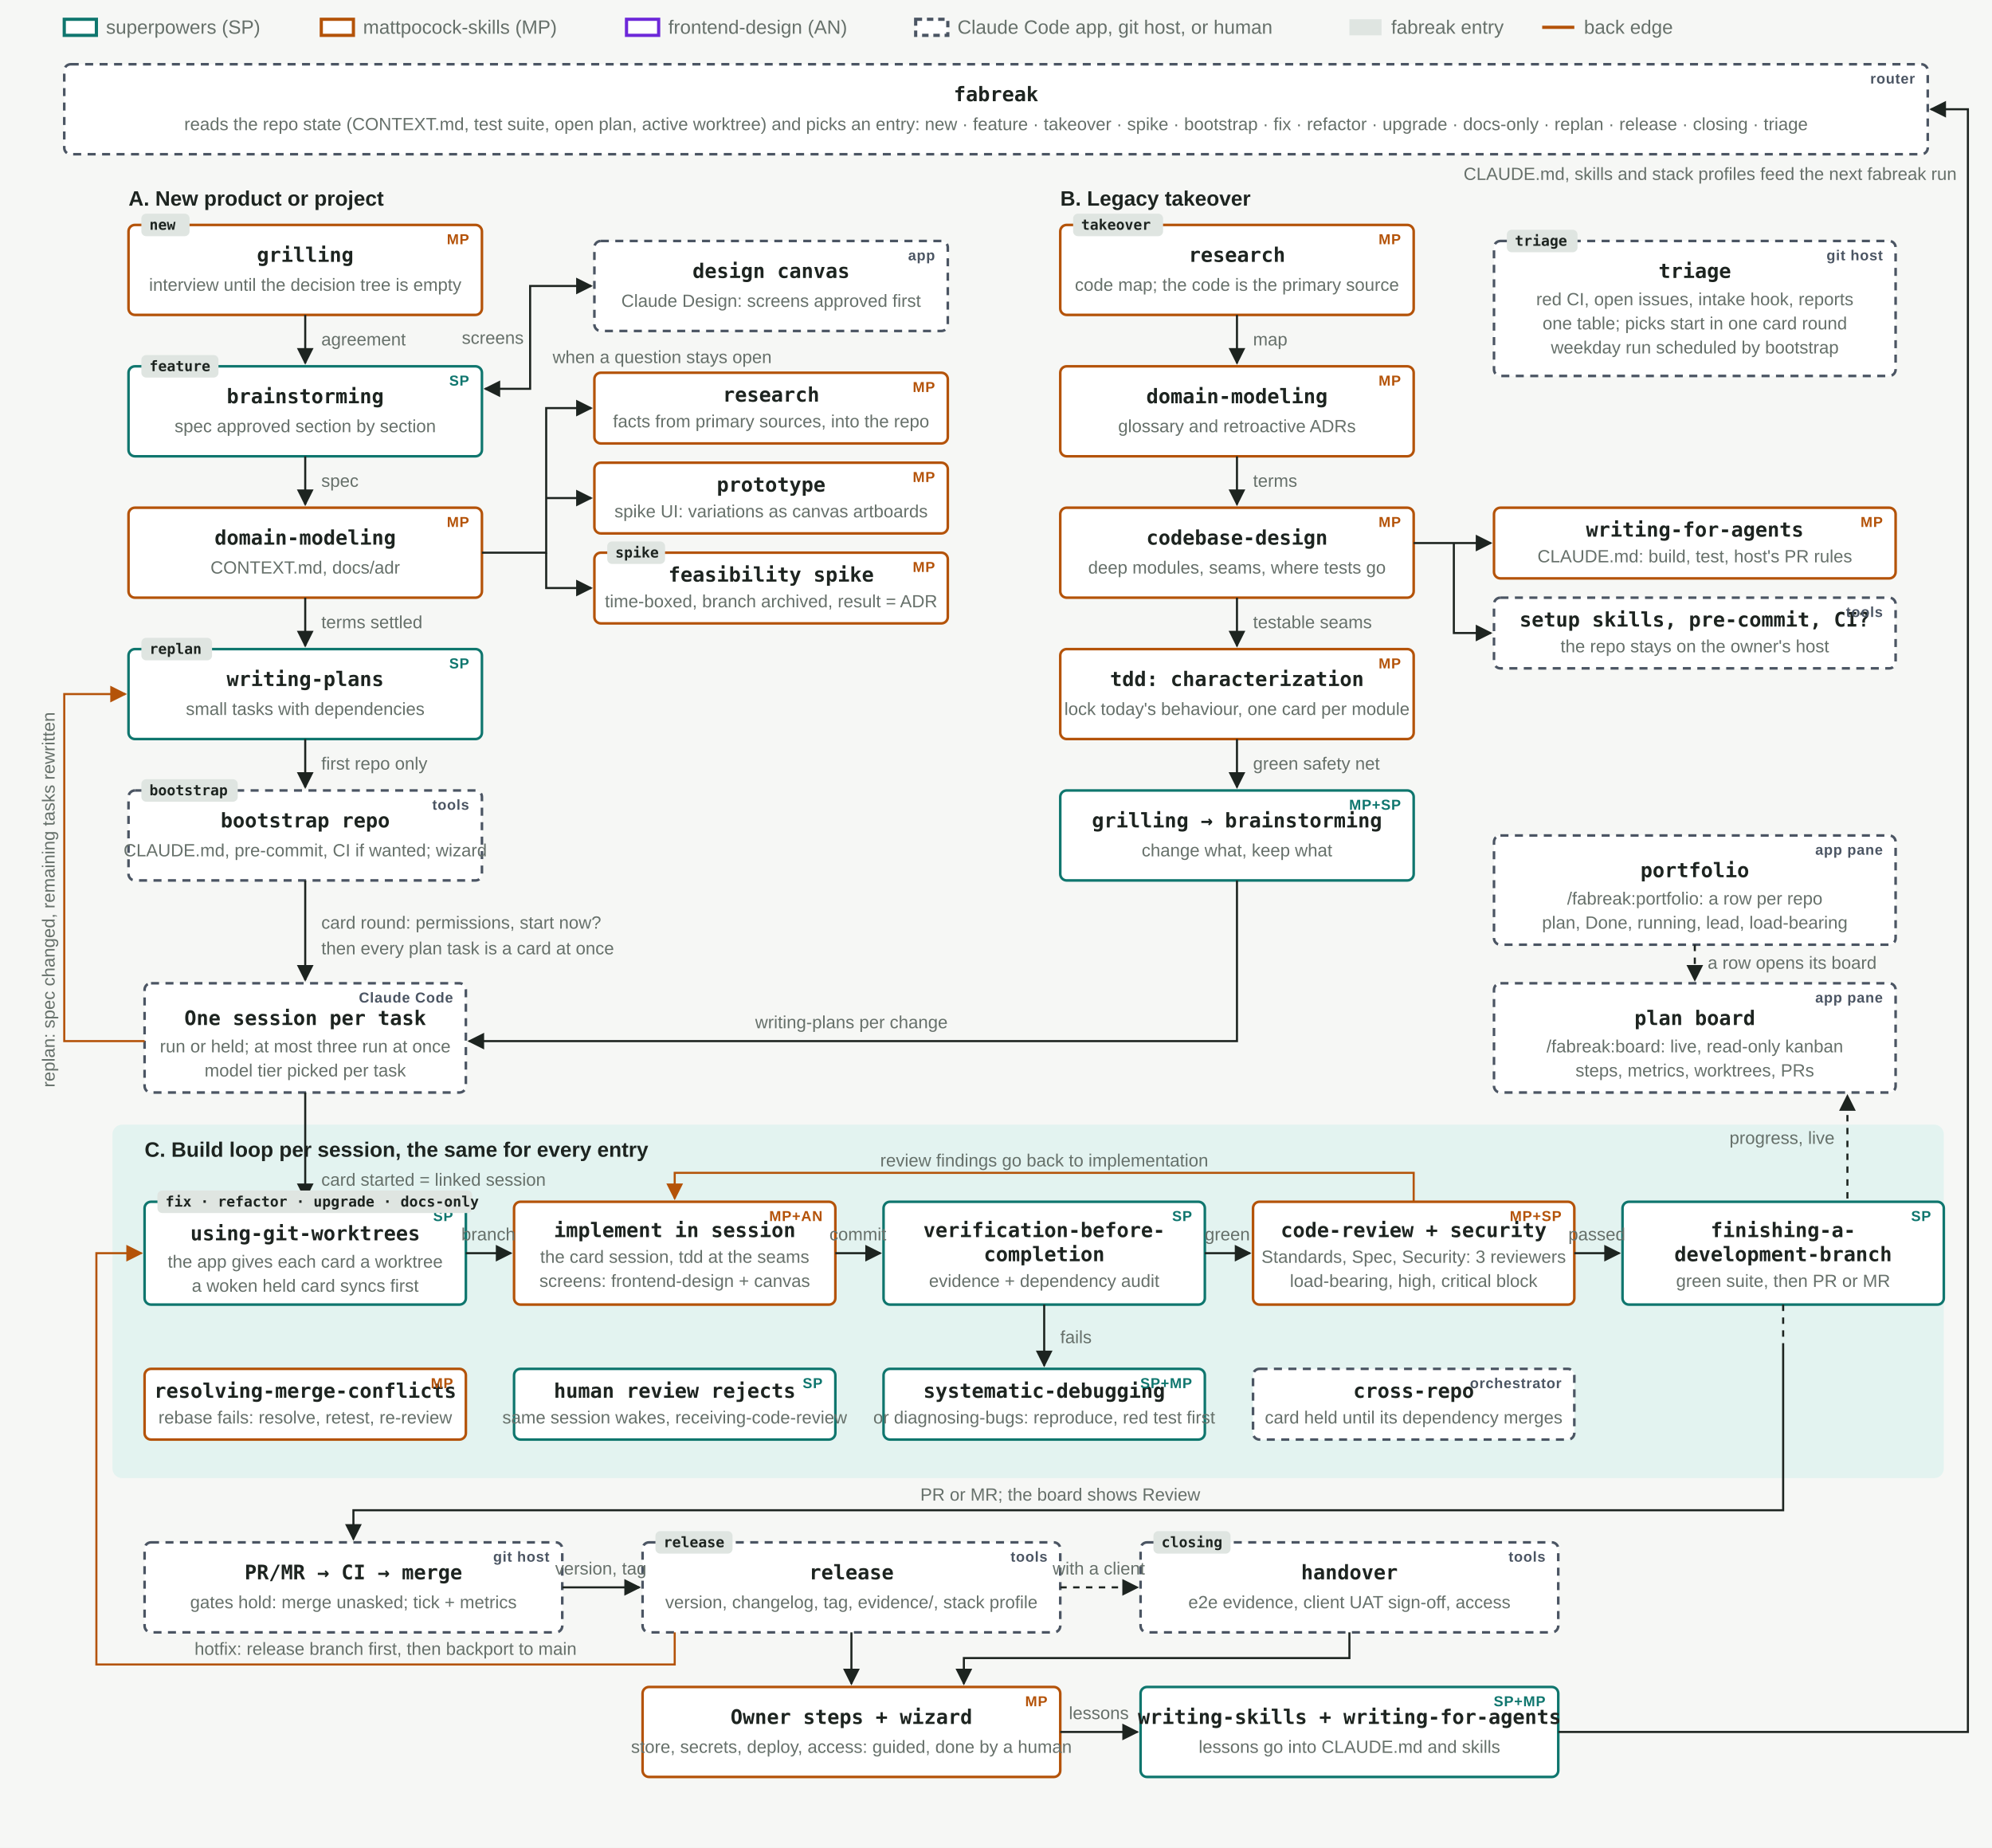
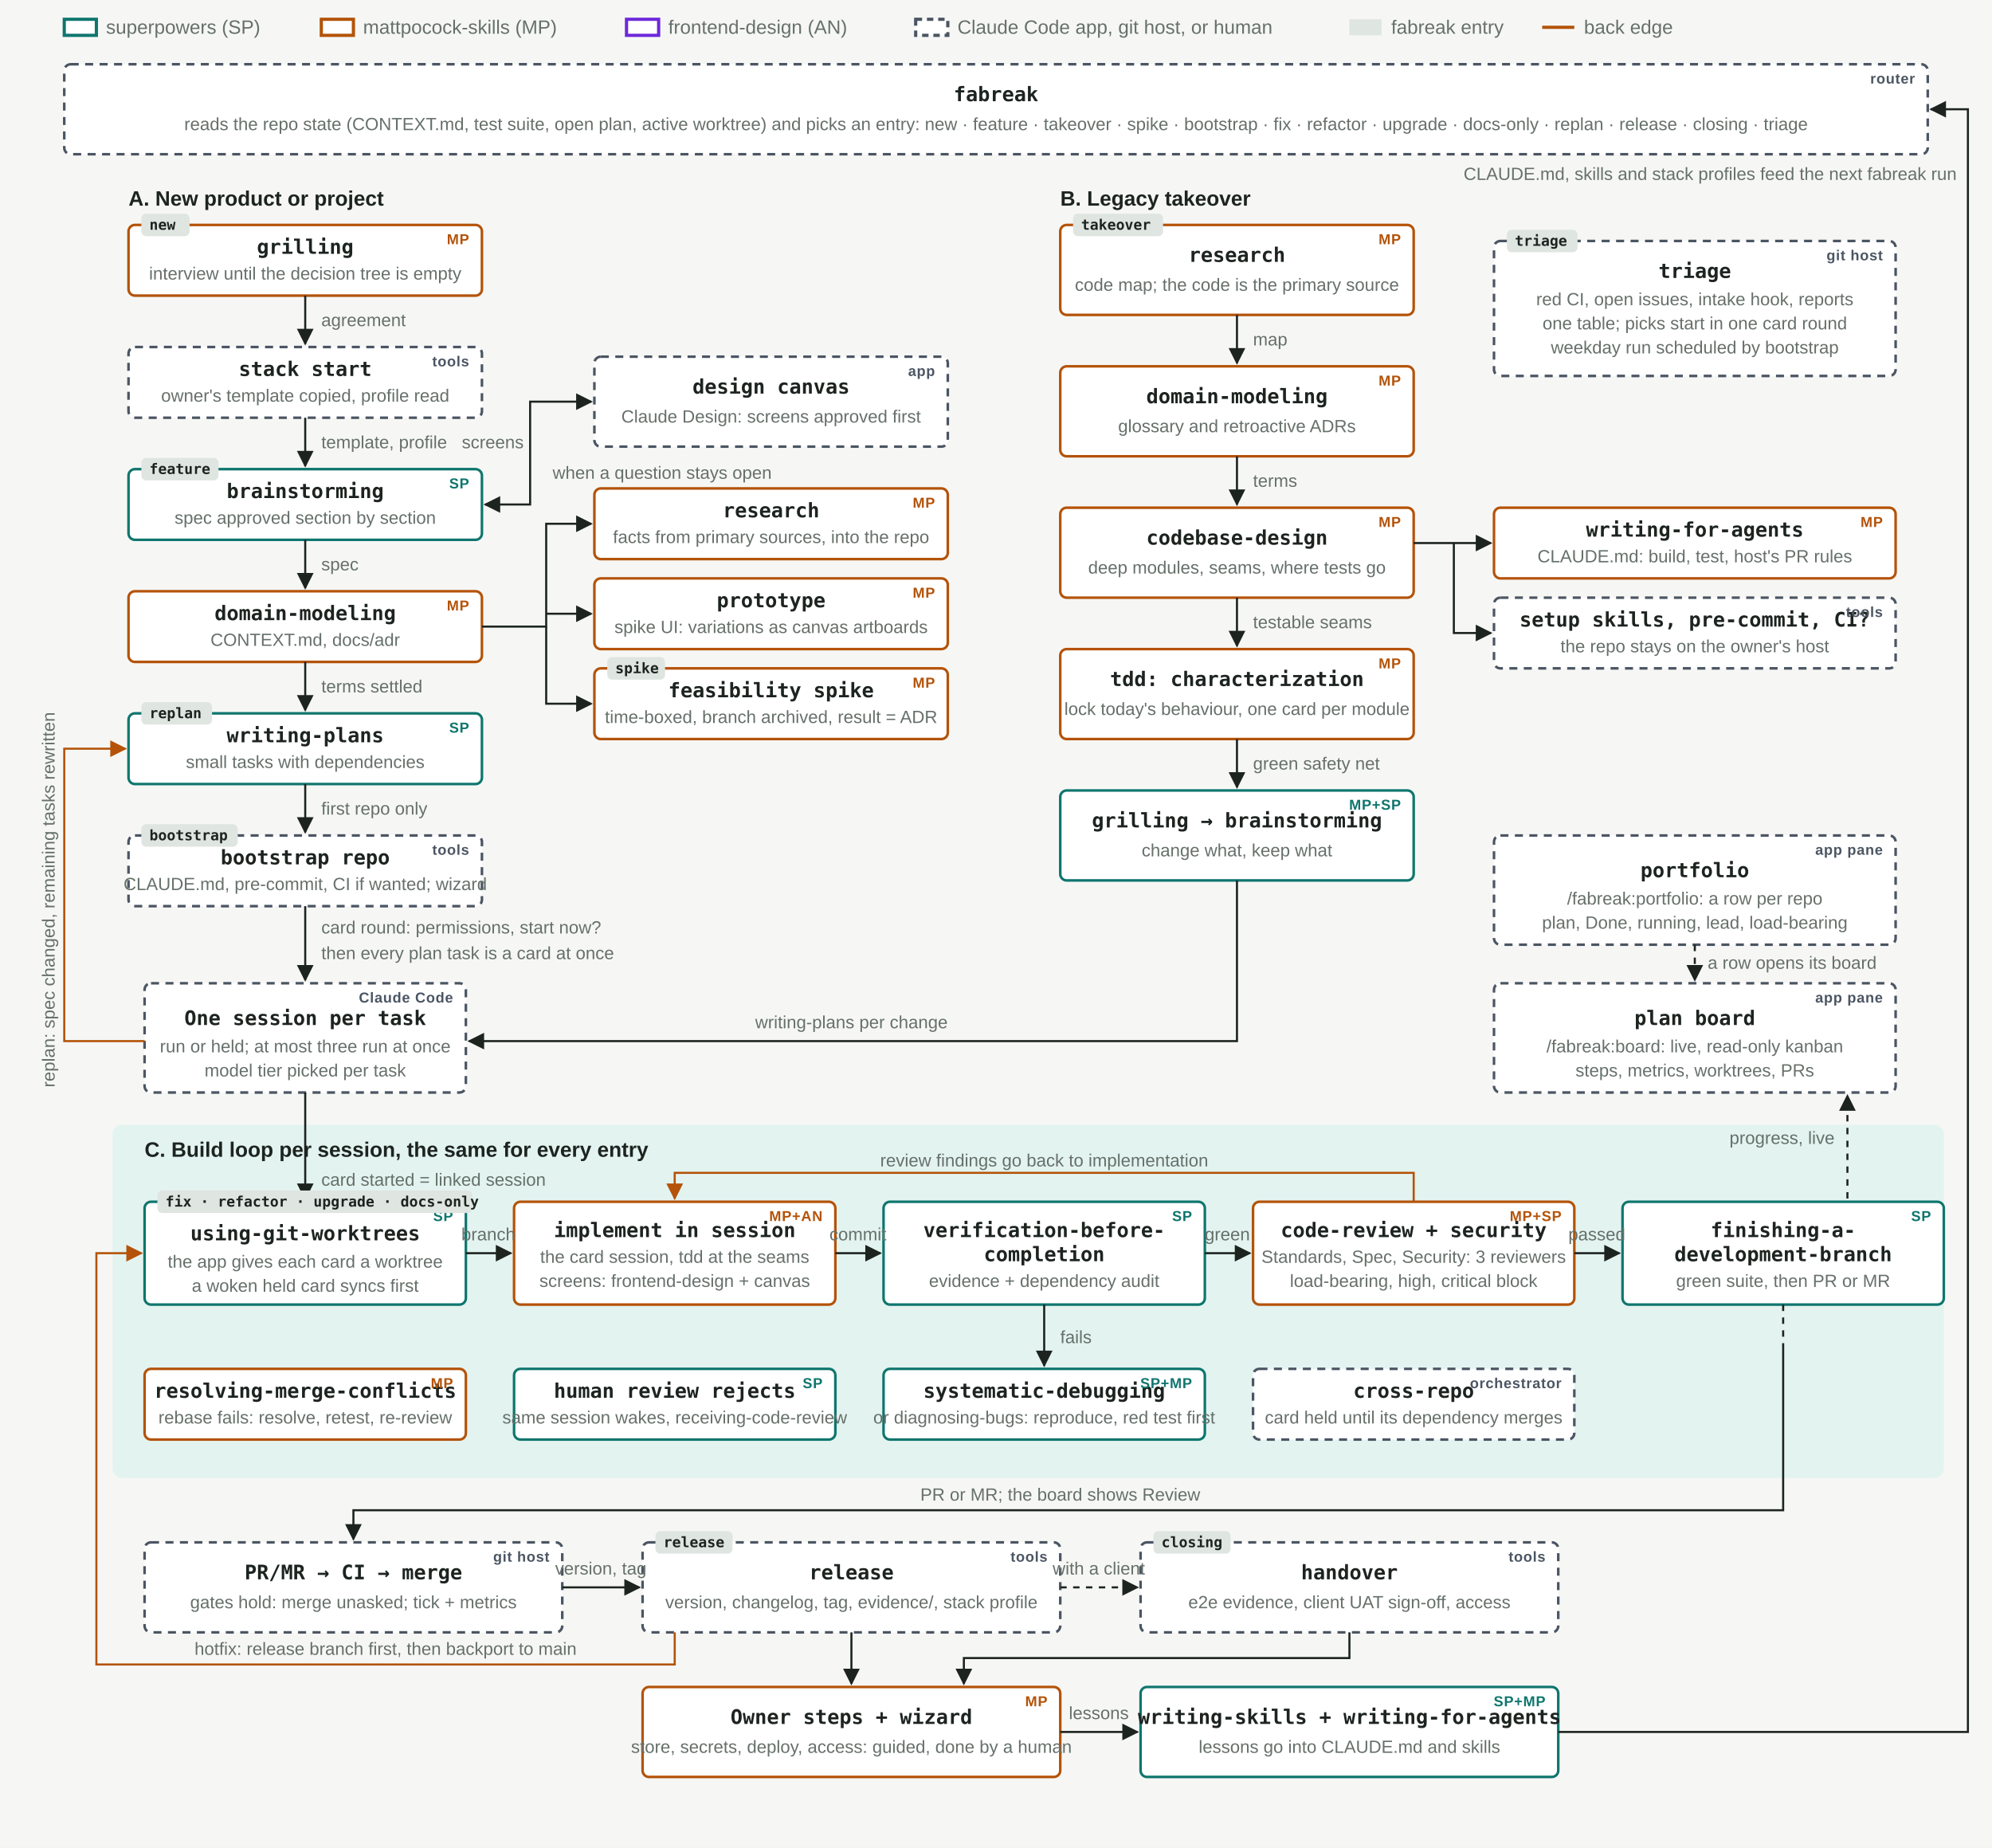
<svg xmlns="http://www.w3.org/2000/svg" viewBox="0 0 1240 1150" width="1240" height="1150" role="img" aria-label="fabreak Agentic Development Lifecycle: a router on top chooses an entry; lane A for a new product, started from the owner's template repo and stack profile when one fits, lane B for a legacy takeover; screens are approved on a Claude Design canvas before the spec; after a card round every plan task becomes its own session, run or held, then loop C: worktree, implement, verify with a dependency audit, review on Standards, Spec and Security, finish; the live plan board shows steps, metrics, worktrees and PRs, and the portfolio page shows a row per repository that opens its board; then PR or MR, merge without a question when the gates hold, tick with a metrics line, release with a stack profile for the next new product, closing; triage turns red CI, open issues and an intake hook into cards, on a weekday schedule; back edges for review findings, replan and hotfix.">
  <style>
    .n rect { fill: #ffffff; stroke-width: 1.6; }
    .sp rect { stroke: #0f766e; } .mp rect { stroke: #b45309; } .an rect { stroke: #6d28d9; }
    .tl rect { stroke: #4b5563; stroke-dasharray: 5 4; }
    .t { font: 600 12.5px Menlo, "SFMono-Regular", monospace; fill: #1d2420; }
    .d { font: 11px -apple-system, "Helvetica Neue", Arial, sans-serif; fill: #66706a; }
    .b { font: 600 9px -apple-system, Arial, sans-serif; letter-spacing: 0.04em; }
    .sp .b { fill: #0f766e; } .mp .b { fill: #b45309; } .tl .b { fill: #4b5563; } .an .b { fill: #6d28d9; }
    .tag rect { fill: #dfe5e1; } .tag text { font: 600 9px Menlo, monospace; fill: #1d2420; }
    .lane { font: 600 13px -apple-system, Arial, sans-serif; fill: #1d2420; }
    .lbl { font: 11px -apple-system, Arial, sans-serif; fill: #66706a; }
    .ln { fill: none; stroke: #1d2420; stroke-width: 1.3; }
    .back { stroke: #b45309; } .soft { stroke-dasharray: 4 4; }
    .band { fill: #e3f3f0; }
    .legend { font: 12px -apple-system, Arial, sans-serif; fill: #66706a; }
  </style>
  <defs>
    <marker id="a" viewBox="0 0 10 10" refX="9" refY="5" markerWidth="8" markerHeight="8" orient="auto-start-reverse">
      <path d="M0,0 L10,5 L0,10 z" fill="#1d2420" />
    </marker>
    <marker id="am" viewBox="0 0 10 10" refX="9" refY="5" markerWidth="8" markerHeight="8" orient="auto-start-reverse">
      <path d="M0,0 L10,5 L0,10 z" fill="#b45309" />
    </marker>
  </defs>
  <rect width="1240" height="1150" fill="#f6f7f5" />
  <g class="legend">
    <rect x="40" y="12" width="20" height="10" fill="#fff" stroke="#0f766e" stroke-width="2" />
    <text x="66" y="21">superpowers (SP)</text>
    <rect x="200" y="12" width="20" height="10" fill="#fff" stroke="#b45309" stroke-width="2" />
    <text x="226" y="21">mattpocock-skills (MP)</text>
    <rect x="390" y="12" width="20" height="10" fill="#fff" stroke="#6d28d9" stroke-width="2" />
    <text x="416" y="21">frontend-design (AN)</text>
    <rect x="570" y="12" width="20" height="10" fill="#fff" stroke="#4b5563" stroke-width="2" stroke-dasharray="4 3" />
    <text x="596" y="21">Claude Code app, git host, or human</text>
    <rect x="840" y="12" width="20" height="10" fill="#dfe5e1" />
    <text x="866" y="21">fabreak entry</text>
    <line x1="960" y1="17" x2="980" y2="17" stroke="#b45309" stroke-width="2" />
    <text x="986" y="21">back edge</text>
  </g>
  <rect class="band" x="70" y="700" width="1140" height="220" rx="6" />
  <g class="n tl">
    <rect x="40" y="40" width="1160" height="56" rx="4" />
    <text class="t" x="620" y="63" text-anchor="middle">fabreak</text>
    <text class="d" x="620" y="81" text-anchor="middle">reads the repo state (CONTEXT.md, test suite, open plan, active worktree) and picks an entry: new · feature · takeover · spike · bootstrap · fix · refactor · upgrade · docs-only · replan · release · closing · triage</text>
    <text class="b" x="1192" y="52" text-anchor="end">router</text>
  </g>
  <text class="lane" x="80" y="128">A. New product or project</text>
  <text class="lane" x="660" y="128">B. Legacy takeover</text>
  <text class="lane" x="90" y="720">C. Build loop per session, the same for every entry</text>
  <g class="n mp">
-     <rect x="80" y="140" width="220" height="56" rx="4" />
-     <text class="t" x="190" y="163" text-anchor="middle">grilling</text>
-     <text class="d" x="190" y="181" text-anchor="middle">interview until the decision tree is empty</text>
+     <rect x="80" y="140" width="220" height="44" rx="4" />
+     <text class="t" x="190" y="158" text-anchor="middle">grilling</text>
+     <text class="d" x="190" y="174" text-anchor="middle">interview until the decision tree is empty</text>
    <text class="b" x="292" y="152" text-anchor="end">MP</text>
  </g>
  <g class="tag">
    <rect x="88" y="133" width="30" height="14" rx="3" />
    <text x="93" y="143">new</text>
  </g>
-   <g class="n sp">
-     <rect x="80" y="228" width="220" height="56" rx="4" />
-     <text class="t" x="190" y="251" text-anchor="middle">brainstorming</text>
-     <text class="d" x="190" y="269" text-anchor="middle">spec approved section by section</text>
-     <text class="b" x="292" y="240" text-anchor="end">SP</text>
-   </g>
-   <g class="tag">
-     <rect x="88" y="221" width="48" height="14" rx="3" />
-     <text x="93" y="231">feature</text>
-   </g>
-   <g class="n mp">
-     <rect x="80" y="316" width="220" height="56" rx="4" />
-     <text class="t" x="190" y="339" text-anchor="middle">domain-modeling</text>
-     <text class="d" x="190" y="357" text-anchor="middle">CONTEXT.md, docs/adr</text>
-     <text class="b" x="292" y="328" text-anchor="end">MP</text>
-   </g>
-   <g class="n sp">
-     <rect x="80" y="404" width="220" height="56" rx="4" />
-     <text class="t" x="190" y="427" text-anchor="middle">writing-plans</text>
-     <text class="d" x="190" y="445" text-anchor="middle">small tasks with dependencies</text>
-     <text class="b" x="292" y="416" text-anchor="end">SP</text>
-   </g>
-   <g class="tag">
-     <rect x="88" y="397" width="44" height="14" rx="3" />
-     <text x="93" y="407">replan</text>
-   </g>
-   <g class="n tl">
-     <rect x="80" y="492" width="220" height="56" rx="4" />
-     <text class="t" x="190" y="515" text-anchor="middle">bootstrap repo</text>
-     <text class="d" x="190" y="533" text-anchor="middle">CLAUDE.md, pre-commit, CI if wanted; wizard</text>
-     <text class="b" x="292" y="504" text-anchor="end">tools</text>
-   </g>
-   <g class="tag">
-     <rect x="88" y="485" width="60" height="14" rx="3" />
-     <text x="93" y="495">bootstrap</text>
-   </g>
-   <g class="n tl">
-     <rect x="370" y="150" width="220" height="56" rx="4" />
-     <text class="t" x="480" y="173" text-anchor="middle">design canvas</text>
-     <text class="d" x="480" y="191" text-anchor="middle">Claude Design: screens approved first</text>
-     <text class="b" x="582" y="162" text-anchor="end">app</text>
-   </g>
-   <polyline class="ln" points="302,242 330,242 330,178 368,178" marker-start="url(#a)" marker-end="url(#a)" />
-   <text class="lbl" x="326" y="214" text-anchor="end">screens</text>
-   <g class="n mp">
-     <rect x="370" y="232" width="220" height="44" rx="4" />
-     <text class="t" x="480" y="250" text-anchor="middle">research</text>
-     <text class="d" x="480" y="266" text-anchor="middle">facts from primary sources, into the repo</text>
-     <text class="b" x="582" y="244" text-anchor="end">MP</text>
-   </g>
-   <g class="n mp">
-     <rect x="370" y="288" width="220" height="44" rx="4" />
-     <text class="t" x="480" y="306" text-anchor="middle">prototype</text>
-     <text class="d" x="480" y="322" text-anchor="middle">spike UI: variations as canvas artboards</text>
-     <text class="b" x="582" y="300" text-anchor="end">MP</text>
-   </g>
-   <g class="n mp">
-     <rect x="370" y="344" width="220" height="44" rx="4" />
-     <text class="t" x="480" y="362" text-anchor="middle">feasibility spike</text>
-     <text class="d" x="480" y="378" text-anchor="middle">time-boxed, branch archived, result = ADR</text>
-     <text class="b" x="582" y="356" text-anchor="end">MP</text>
-   </g>
-   <g class="tag">
-     <rect x="378" y="337" width="36" height="14" rx="3" />
-     <text x="383" y="347">spike</text>
-   </g>
-   <line class="ln" x1="190" y1="196" x2="190" y2="226" marker-end="url(#a)" />
-   <text class="lbl" x="200" y="215">agreement</text>
-   <line class="ln" x1="190" y1="284" x2="190" y2="314" marker-end="url(#a)" />
-   <text class="lbl" x="200" y="303">spec</text>
-   <line class="ln" x1="190" y1="372" x2="190" y2="402" marker-end="url(#a)" />
-   <text class="lbl" x="200" y="391">terms settled</text>
-   <line class="ln" x1="190" y1="460" x2="190" y2="490" marker-end="url(#a)" />
-   <text class="lbl" x="200" y="479">first repo only</text>
-   <polyline class="ln" points="300,344 340,344 340,254 368,254" marker-end="url(#a)" />
-   <polyline class="ln" points="340,310 368,310" marker-end="url(#a)" />
-   <polyline class="ln" points="340,344 340,366 368,366" marker-end="url(#a)" />
-   <text class="lbl" x="344" y="226">when a question stays open</text>
-   <line class="ln" x1="190" y1="548" x2="190" y2="610" marker-end="url(#a)" />
-   <text class="lbl" x="200" y="578">card round: permissions, start now?</text>
-   <text class="lbl" x="200" y="594">then every plan task is a card at once</text>
+   <g class="n tl">
+     <rect x="80" y="216" width="220" height="44" rx="4" />
+     <text class="t" x="190" y="234" text-anchor="middle">stack start</text>
+     <text class="d" x="190" y="250" text-anchor="middle">owner's template copied, profile read</text>
+     <text class="b" x="292" y="228" text-anchor="end">tools</text>
+   </g>
+   <g class="n sp">
+     <rect x="80" y="292" width="220" height="44" rx="4" />
+     <text class="t" x="190" y="310" text-anchor="middle">brainstorming</text>
+     <text class="d" x="190" y="326" text-anchor="middle">spec approved section by section</text>
+     <text class="b" x="292" y="304" text-anchor="end">SP</text>
+   </g>
+   <g class="tag">
+     <rect x="88" y="285" width="48" height="14" rx="3" />
+     <text x="93" y="295">feature</text>
+   </g>
+   <g class="n mp">
+     <rect x="80" y="368" width="220" height="44" rx="4" />
+     <text class="t" x="190" y="386" text-anchor="middle">domain-modeling</text>
+     <text class="d" x="190" y="402" text-anchor="middle">CONTEXT.md, docs/adr</text>
+     <text class="b" x="292" y="380" text-anchor="end">MP</text>
+   </g>
+   <g class="n sp">
+     <rect x="80" y="444" width="220" height="44" rx="4" />
+     <text class="t" x="190" y="462" text-anchor="middle">writing-plans</text>
+     <text class="d" x="190" y="478" text-anchor="middle">small tasks with dependencies</text>
+     <text class="b" x="292" y="456" text-anchor="end">SP</text>
+   </g>
+   <g class="tag">
+     <rect x="88" y="437" width="44" height="14" rx="3" />
+     <text x="93" y="447">replan</text>
+   </g>
+   <g class="n tl">
+     <rect x="80" y="520" width="220" height="44" rx="4" />
+     <text class="t" x="190" y="538" text-anchor="middle">bootstrap repo</text>
+     <text class="d" x="190" y="554" text-anchor="middle">CLAUDE.md, pre-commit, CI if wanted; wizard</text>
+     <text class="b" x="292" y="532" text-anchor="end">tools</text>
+   </g>
+   <g class="tag">
+     <rect x="88" y="513" width="60" height="14" rx="3" />
+     <text x="93" y="523">bootstrap</text>
+   </g>
+   <g class="n tl">
+     <rect x="370" y="222" width="220" height="56" rx="4" />
+     <text class="t" x="480" y="245" text-anchor="middle">design canvas</text>
+     <text class="d" x="480" y="263" text-anchor="middle">Claude Design: screens approved first</text>
+     <text class="b" x="582" y="234" text-anchor="end">app</text>
+   </g>
+   <polyline class="ln" points="302,314 330,314 330,250 368,250" marker-start="url(#a)" marker-end="url(#a)" />
+   <text class="lbl" x="326" y="279" text-anchor="end">screens</text>
+   <g class="n mp">
+     <rect x="370" y="304" width="220" height="44" rx="4" />
+     <text class="t" x="480" y="322" text-anchor="middle">research</text>
+     <text class="d" x="480" y="338" text-anchor="middle">facts from primary sources, into the repo</text>
+     <text class="b" x="582" y="316" text-anchor="end">MP</text>
+   </g>
+   <g class="n mp">
+     <rect x="370" y="360" width="220" height="44" rx="4" />
+     <text class="t" x="480" y="378" text-anchor="middle">prototype</text>
+     <text class="d" x="480" y="394" text-anchor="middle">spike UI: variations as canvas artboards</text>
+     <text class="b" x="582" y="372" text-anchor="end">MP</text>
+   </g>
+   <g class="n mp">
+     <rect x="370" y="416" width="220" height="44" rx="4" />
+     <text class="t" x="480" y="434" text-anchor="middle">feasibility spike</text>
+     <text class="d" x="480" y="450" text-anchor="middle">time-boxed, branch archived, result = ADR</text>
+     <text class="b" x="582" y="428" text-anchor="end">MP</text>
+   </g>
+   <g class="tag">
+     <rect x="378" y="409" width="36" height="14" rx="3" />
+     <text x="383" y="419">spike</text>
+   </g>
+   <line class="ln" x1="190" y1="184" x2="190" y2="214" marker-end="url(#a)" />
+   <text class="lbl" x="200" y="203">agreement</text>
+   <line class="ln" x1="190" y1="260" x2="190" y2="290" marker-end="url(#a)" />
+   <text class="lbl" x="200" y="279">template, profile</text>
+   <line class="ln" x1="190" y1="336" x2="190" y2="366" marker-end="url(#a)" />
+   <text class="lbl" x="200" y="355">spec</text>
+   <line class="ln" x1="190" y1="412" x2="190" y2="442" marker-end="url(#a)" />
+   <text class="lbl" x="200" y="431">terms settled</text>
+   <line class="ln" x1="190" y1="488" x2="190" y2="518" marker-end="url(#a)" />
+   <text class="lbl" x="200" y="507">first repo only</text>
+   <polyline class="ln" points="300,390 340,390 340,326 368,326" marker-end="url(#a)" />
+   <polyline class="ln" points="340,382 368,382" marker-end="url(#a)" />
+   <polyline class="ln" points="340,390 340,438 368,438" marker-end="url(#a)" />
+   <text class="lbl" x="344" y="298">when a question stays open</text>
+   <line class="ln" x1="190" y1="564" x2="190" y2="610" marker-end="url(#a)" />
+   <text class="lbl" x="200" y="581">card round: permissions, start now?</text>
+   <text class="lbl" x="200" y="597">then every plan task is a card at once</text>
  <g class="n mp">
    <rect x="660" y="140" width="220" height="56" rx="4" />
    <text class="t" x="770" y="163" text-anchor="middle">research</text>
    <text class="d" x="770" y="181" text-anchor="middle">code map; the code is the primary source</text>
    <text class="b" x="872" y="152" text-anchor="end">MP</text>
  </g>
  <g class="tag">
    <rect x="668" y="133" width="56" height="14" rx="3" />
    <text x="673" y="143">takeover</text>
  </g>
  <g class="n mp">
    <rect x="660" y="228" width="220" height="56" rx="4" />
    <text class="t" x="770" y="251" text-anchor="middle">domain-modeling</text>
    <text class="d" x="770" y="269" text-anchor="middle">glossary and retroactive ADRs</text>
    <text class="b" x="872" y="240" text-anchor="end">MP</text>
  </g>
  <g class="n mp">
    <rect x="660" y="316" width="220" height="56" rx="4" />
    <text class="t" x="770" y="339" text-anchor="middle">codebase-design</text>
    <text class="d" x="770" y="357" text-anchor="middle">deep modules, seams, where tests go</text>
    <text class="b" x="872" y="328" text-anchor="end">MP</text>
  </g>
  <g class="n mp">
    <rect x="660" y="404" width="220" height="56" rx="4" />
    <text class="t" x="770" y="427" text-anchor="middle">tdd: characterization</text>
    <text class="d" x="770" y="445" text-anchor="middle">lock today's behaviour, one card per module</text>
    <text class="b" x="872" y="416" text-anchor="end">MP</text>
  </g>
  <g class="n sp">
    <rect x="660" y="492" width="220" height="56" rx="4" />
    <text class="t" x="770" y="515" text-anchor="middle">grilling → brainstorming</text>
    <text class="d" x="770" y="533" text-anchor="middle">change what, keep what</text>
    <text class="b" x="872" y="504" text-anchor="end">MP+SP</text>
  </g>
  <g class="n tl">
    <rect x="930" y="150" width="250" height="84" rx="4" />
    <text class="t" x="1055" y="173" text-anchor="middle">triage</text>
    <text class="d" x="1055" y="190" text-anchor="middle">red CI, open issues, intake hook, reports</text>
    <text class="d" x="1055" y="205" text-anchor="middle">one table; picks start in one card round</text>
    <text class="d" x="1055" y="220" text-anchor="middle">weekday run scheduled by bootstrap</text>
    <text class="b" x="1172" y="162" text-anchor="end">git host</text>
  </g>
  <g class="tag">
    <rect x="938" y="143" width="44" height="14" rx="3" />
    <text x="943" y="153">triage</text>
  </g>
  <g class="n mp">
    <rect x="930" y="316" width="250" height="44" rx="4" />
    <text class="t" x="1055" y="334" text-anchor="middle">writing-for-agents</text>
    <text class="d" x="1055" y="350" text-anchor="middle">CLAUDE.md: build, test, host's PR rules</text>
    <text class="b" x="1172" y="328" text-anchor="end">MP</text>
  </g>
  <g class="n tl">
    <rect x="930" y="372" width="250" height="44" rx="4" />
    <text class="t" x="1055" y="390" text-anchor="middle">setup skills, pre-commit, CI?</text>
    <text class="d" x="1055" y="406" text-anchor="middle">the repo stays on the owner's host</text>
    <text class="b" x="1172" y="384" text-anchor="end">tools</text>
  </g>
  <line class="ln" x1="770" y1="196" x2="770" y2="226" marker-end="url(#a)" />
  <text class="lbl" x="780" y="215">map</text>
  <line class="ln" x1="770" y1="284" x2="770" y2="314" marker-end="url(#a)" />
  <text class="lbl" x="780" y="303">terms</text>
  <line class="ln" x1="770" y1="372" x2="770" y2="402" marker-end="url(#a)" />
  <text class="lbl" x="780" y="391">testable seams</text>
  <line class="ln" x1="770" y1="460" x2="770" y2="490" marker-end="url(#a)" />
  <text class="lbl" x="780" y="479">green safety net</text>
  <polyline class="ln" points="880,338 928,338" marker-end="url(#a)" />
  <polyline class="ln" points="905,338 905,394 928,394" marker-end="url(#a)" />
  <polyline class="ln" points="770,548 770,648 292,648" marker-end="url(#a)" />
  <text class="lbl" x="530" y="640" text-anchor="middle">writing-plans per change</text>
  <g class="n tl">
    <rect x="90" y="612" width="200" height="68" rx="4" />
    <text class="t" x="190" y="638" text-anchor="middle">One session per task</text>
    <text class="d" x="190" y="655" text-anchor="middle">run or held; at most three run at once</text>
    <text class="d" x="190" y="670" text-anchor="middle">model tier picked per task</text>
    <text class="b" x="282" y="624" text-anchor="end">Claude Code</text>
  </g>
  <line class="ln" x1="190" y1="680" x2="190" y2="746" marker-end="url(#a)" />
  <text class="lbl" x="200" y="738">card started = linked session</text>
-   <polyline class="ln back" points="90,648 40,648 40,432 78,432" marker-end="url(#am)" />
+   <polyline class="ln back" points="90,648 40,648 40,466 78,466" marker-end="url(#am)" />
  <text class="lbl" transform="rotate(-90 34 560)" x="34" y="560" text-anchor="middle">replan: spec changed, remaining tasks rewritten</text>
  <g class="n tl">
    <rect x="930" y="520" width="250" height="68" rx="4" />
    <text class="t" x="1055" y="546" text-anchor="middle">portfolio</text>
    <text class="d" x="1055" y="563" text-anchor="middle">/fabreak:portfolio: a row per repo</text>
    <text class="d" x="1055" y="578" text-anchor="middle">plan, Done, running, lead, load-bearing</text>
    <text class="b" x="1172" y="532" text-anchor="end">app pane</text>
  </g>
  <line class="ln soft" x1="1055" y1="588" x2="1055" y2="610" marker-end="url(#a)" />
  <text class="lbl" x="1063" y="603">a row opens its board</text>
  <g class="n tl">
    <rect x="930" y="612" width="250" height="68" rx="4" />
    <text class="t" x="1055" y="638" text-anchor="middle">plan board</text>
    <text class="d" x="1055" y="655" text-anchor="middle">/fabreak:board: live, read-only kanban</text>
    <text class="d" x="1055" y="670" text-anchor="middle">steps, metrics, worktrees, PRs</text>
    <text class="b" x="1172" y="624" text-anchor="end">app pane</text>
  </g>
  <line class="ln soft" x1="1150" y1="746" x2="1150" y2="682" marker-end="url(#a)" />
  <text class="lbl" x="1142" y="712" text-anchor="end">progress, live</text>
  <g class="n sp">
    <rect x="90" y="748" width="200" height="64" rx="4" />
    <text class="t" x="190" y="772" text-anchor="middle">using-git-worktrees</text>
    <text class="d" x="190" y="789" text-anchor="middle">the app gives each card a worktree</text>
    <text class="d" x="190" y="804" text-anchor="middle">a woken held card syncs first</text>
    <text class="b" x="282" y="760" text-anchor="end">SP</text>
  </g>
  <g class="tag">
    <rect x="98" y="741" width="196" height="14" rx="3" />
    <text x="103" y="751">fix · refactor · upgrade · docs-only</text>
  </g>
  <g class="n mp">
    <rect x="320" y="748" width="200" height="64" rx="4" />
    <text class="t" x="420" y="770" text-anchor="middle">implement in session</text>
    <text class="d" x="420" y="786" text-anchor="middle">the card session, tdd at the seams</text>
    <text class="d" x="420" y="801" text-anchor="middle">screens: frontend-design + canvas</text>
    <text class="b" x="512" y="760" text-anchor="end">MP+AN</text>
  </g>
  <g class="n sp">
    <rect x="550" y="748" width="200" height="64" rx="4" />
    <text class="t" x="650" y="770" text-anchor="middle">verification-before-</text>
    <text class="t" x="650" y="785" text-anchor="middle">completion</text>
    <text class="d" x="650" y="801" text-anchor="middle">evidence + dependency audit</text>
    <text class="b" x="742" y="760" text-anchor="end">SP</text>
  </g>
  <g class="n mp">
    <rect x="780" y="748" width="200" height="64" rx="4" />
    <text class="t" x="880" y="770" text-anchor="middle">code-review + security</text>
    <text class="d" x="880" y="786" text-anchor="middle">Standards, Spec, Security: 3 reviewers</text>
    <text class="d" x="880" y="801" text-anchor="middle">load-bearing, high, critical block</text>
    <text class="b" x="972" y="760" text-anchor="end">MP+SP</text>
  </g>
  <g class="n sp">
    <rect x="1010" y="748" width="200" height="64" rx="4" />
    <text class="t" x="1110" y="770" text-anchor="middle">finishing-a-</text>
    <text class="t" x="1110" y="785" text-anchor="middle">development-branch</text>
    <text class="d" x="1110" y="801" text-anchor="middle">green suite, then PR or MR</text>
    <text class="b" x="1202" y="760" text-anchor="end">SP</text>
  </g>
  <line class="ln" x1="290" y1="780" x2="318" y2="780" marker-end="url(#a)" />
  <line class="ln" x1="520" y1="780" x2="548" y2="780" marker-end="url(#a)" />
  <line class="ln" x1="750" y1="780" x2="778" y2="780" marker-end="url(#a)" />
  <line class="ln" x1="980" y1="780" x2="1008" y2="780" marker-end="url(#a)" />
  <text class="lbl" x="304" y="772" text-anchor="middle">branch</text>
  <text class="lbl" x="534" y="772" text-anchor="middle">commit</text>
  <text class="lbl" x="764" y="772" text-anchor="middle">green</text>
  <text class="lbl" x="994" y="772" text-anchor="middle">passed</text>
  <polyline class="ln back" points="880,748 880,730 420,730 420,746" marker-end="url(#am)" />
  <text class="lbl" x="650" y="726" text-anchor="middle">review findings go back to implementation</text>
  <g class="n mp">
    <rect x="90" y="852" width="200" height="44" rx="4" />
    <text class="t" x="190" y="870" text-anchor="middle">resolving-merge-conflicts</text>
    <text class="d" x="190" y="886" text-anchor="middle">rebase fails: resolve, retest, re-review</text>
    <text class="b" x="282" y="864" text-anchor="end">MP</text>
  </g>
  <g class="n sp">
    <rect x="320" y="852" width="200" height="44" rx="4" />
    <text class="t" x="420" y="870" text-anchor="middle">human review rejects</text>
    <text class="d" x="420" y="886" text-anchor="middle">same session wakes, receiving-code-review</text>
    <text class="b" x="512" y="864" text-anchor="end">SP</text>
  </g>
  <g class="n sp">
    <rect x="550" y="852" width="200" height="44" rx="4" />
    <text class="t" x="650" y="870" text-anchor="middle">systematic-debugging</text>
    <text class="d" x="650" y="886" text-anchor="middle">or diagnosing-bugs: reproduce, red test first</text>
    <text class="b" x="742" y="864" text-anchor="end">SP+MP</text>
  </g>
  <g class="n tl">
    <rect x="780" y="852" width="200" height="44" rx="4" />
    <text class="t" x="880" y="870" text-anchor="middle">cross-repo</text>
    <text class="d" x="880" y="886" text-anchor="middle">card held until its dependency merges</text>
    <text class="b" x="972" y="864" text-anchor="end">orchestrator</text>
  </g>
  <line class="ln" x1="650" y1="812" x2="650" y2="850" marker-end="url(#a)" />
  <text class="lbl" x="660" y="836">fails</text>
  <line class="ln soft" x1="1110" y1="812" x2="1110" y2="836" />
  <polyline class="ln" points="1110,836 1110,940 220,940 220,958" marker-end="url(#a)" />
  <text class="lbl" x="660" y="934" text-anchor="middle">PR or MR; the board shows Review</text>
  <g class="n tl">
    <rect x="90" y="960" width="260" height="56" rx="4" />
    <text class="t" x="220" y="983" text-anchor="middle">PR/MR → CI → merge</text>
    <text class="d" x="220" y="1001" text-anchor="middle">gates hold: merge unasked; tick + metrics</text>
    <text class="b" x="342" y="972" text-anchor="end">git host</text>
  </g>
  <g class="n tl">
    <rect x="400" y="960" width="260" height="56" rx="4" />
    <text class="t" x="530" y="983" text-anchor="middle">release</text>
    <text class="d" x="530" y="1001" text-anchor="middle">version, changelog, tag, evidence/, stack profile</text>
    <text class="b" x="652" y="972" text-anchor="end">tools</text>
  </g>
  <g class="tag">
    <rect x="408" y="953" width="48" height="14" rx="3" />
    <text x="413" y="963">release</text>
  </g>
  <g class="n tl">
    <rect x="710" y="960" width="260" height="56" rx="4" />
    <text class="t" x="840" y="983" text-anchor="middle">handover</text>
    <text class="d" x="840" y="1001" text-anchor="middle">e2e evidence, client UAT sign-off, access</text>
    <text class="b" x="962" y="972" text-anchor="end">tools</text>
  </g>
  <g class="tag">
    <rect x="718" y="953" width="48" height="14" rx="3" />
    <text x="723" y="963">closing</text>
  </g>
  <line class="ln" x1="350" y1="988" x2="398" y2="988" marker-end="url(#a)" />
  <text class="lbl" x="374" y="980" text-anchor="middle">version, tag</text>
  <line class="ln soft" x1="660" y1="988" x2="708" y2="988" marker-end="url(#a)" />
  <text class="lbl" x="684" y="980" text-anchor="middle">with a client</text>
  <g class="n mp">
    <rect x="400" y="1050" width="260" height="56" rx="4" />
    <text class="t" x="530" y="1073" text-anchor="middle">Owner steps + wizard</text>
    <text class="d" x="530" y="1091" text-anchor="middle">store, secrets, deploy, access: guided, done by a human</text>
    <text class="b" x="652" y="1062" text-anchor="end">MP</text>
  </g>
  <g class="n sp">
    <rect x="710" y="1050" width="260" height="56" rx="4" />
    <text class="t" x="840" y="1073" text-anchor="middle">writing-skills + writing-for-agents</text>
    <text class="d" x="840" y="1091" text-anchor="middle">lessons go into CLAUDE.md and skills</text>
    <text class="b" x="962" y="1062" text-anchor="end">SP+MP</text>
  </g>
  <line class="ln" x1="530" y1="1016" x2="530" y2="1048" marker-end="url(#a)" />
  <polyline class="ln" points="840,1016 840,1032 600,1032 600,1048" marker-end="url(#a)" />
  <line class="ln" x1="660" y1="1078" x2="708" y2="1078" marker-end="url(#a)" />
  <text class="lbl" x="684" y="1070" text-anchor="middle">lessons</text>
  <polyline class="ln" points="970,1078 1225,1078 1225,68 1202,68" marker-end="url(#a)" />
  <text class="lbl" x="1218" y="112" text-anchor="end">CLAUDE.md, skills and stack profiles feed the next fabreak run</text>
  <polyline class="ln back" points="420,1016 420,1036 60,1036 60,780 88,780" marker-end="url(#am)" />
  <text class="lbl" x="240" y="1030" text-anchor="middle">hotfix: release branch first, then backport to main</text>
</svg>
